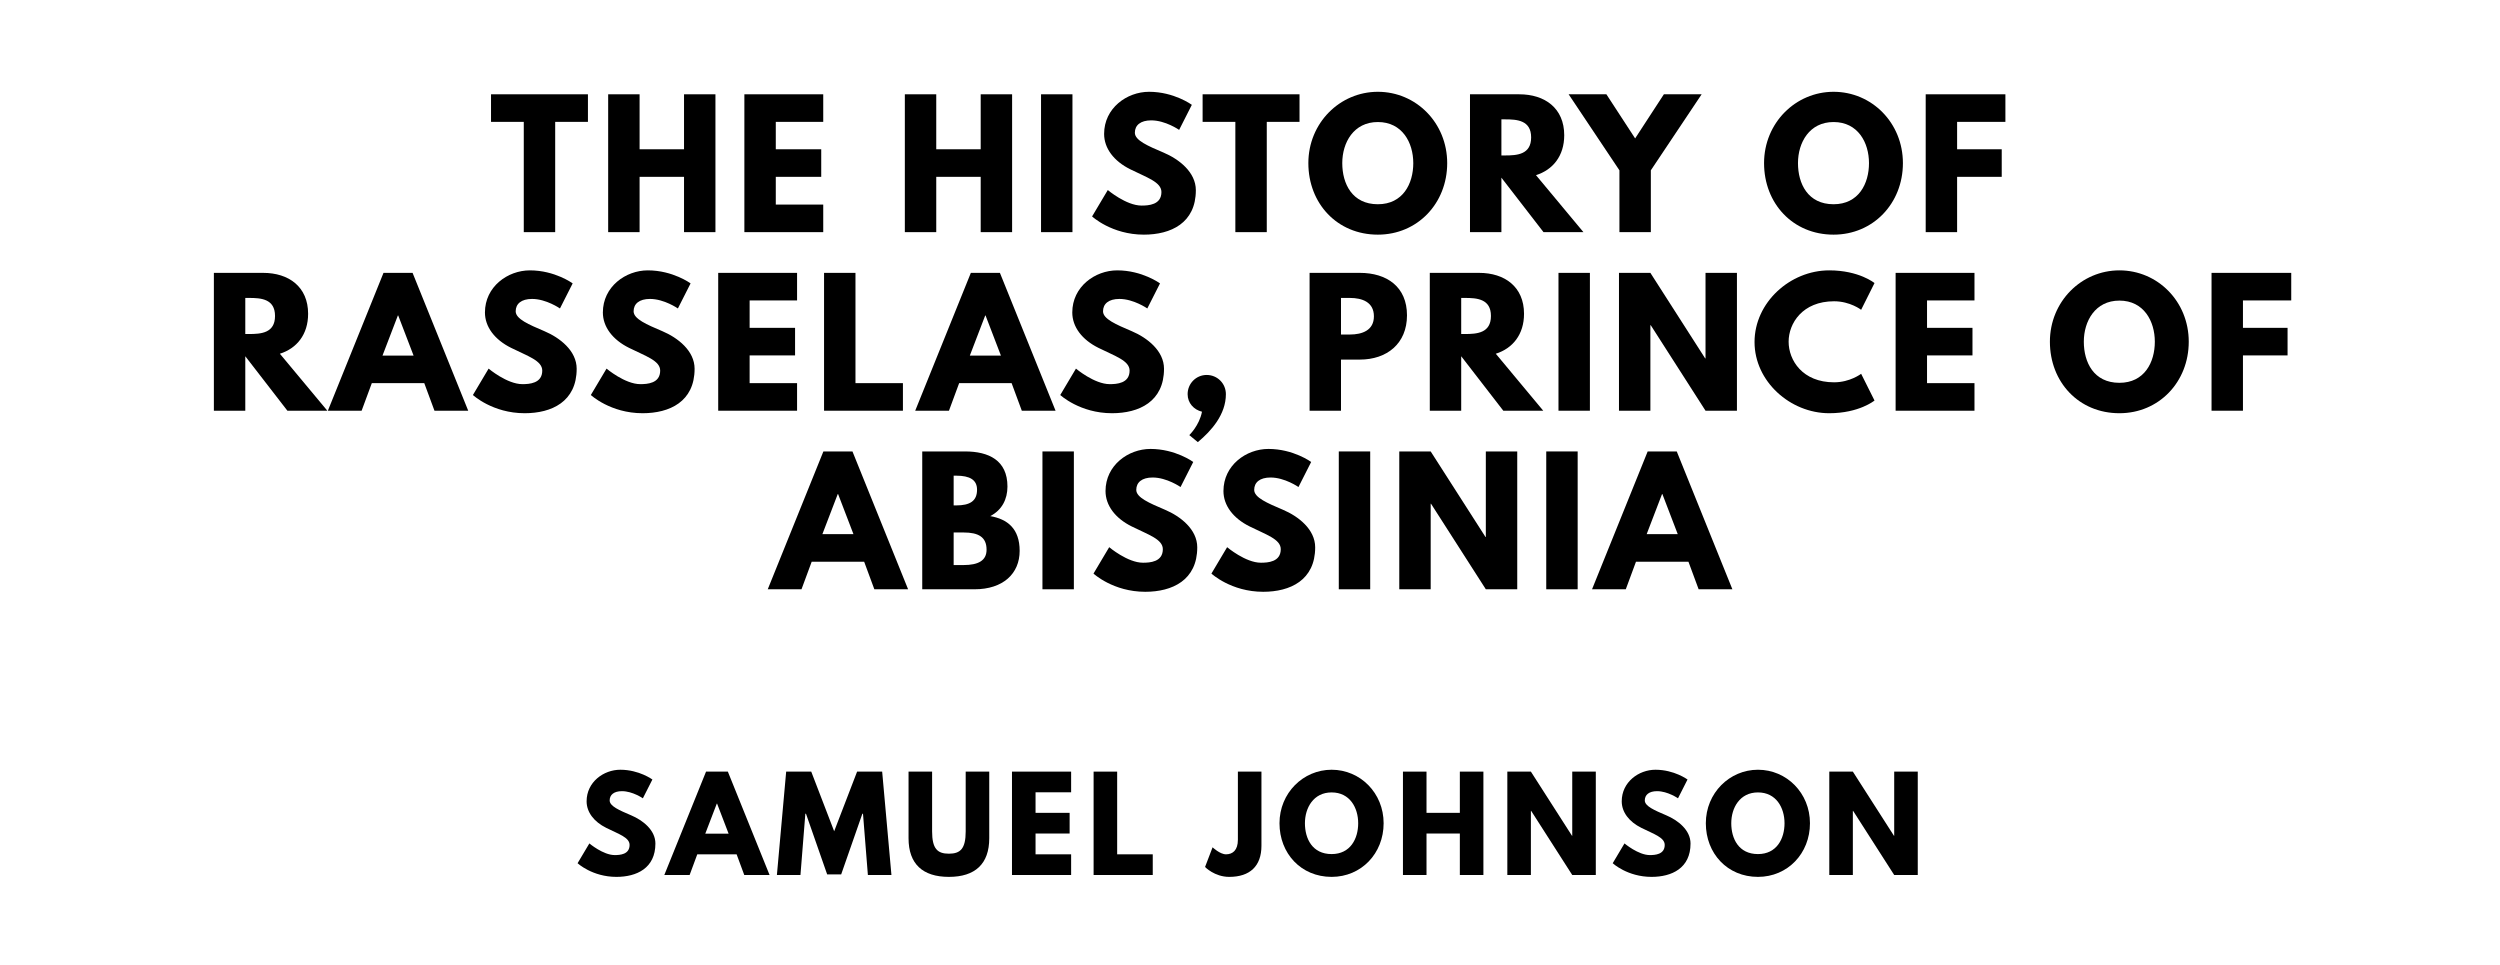
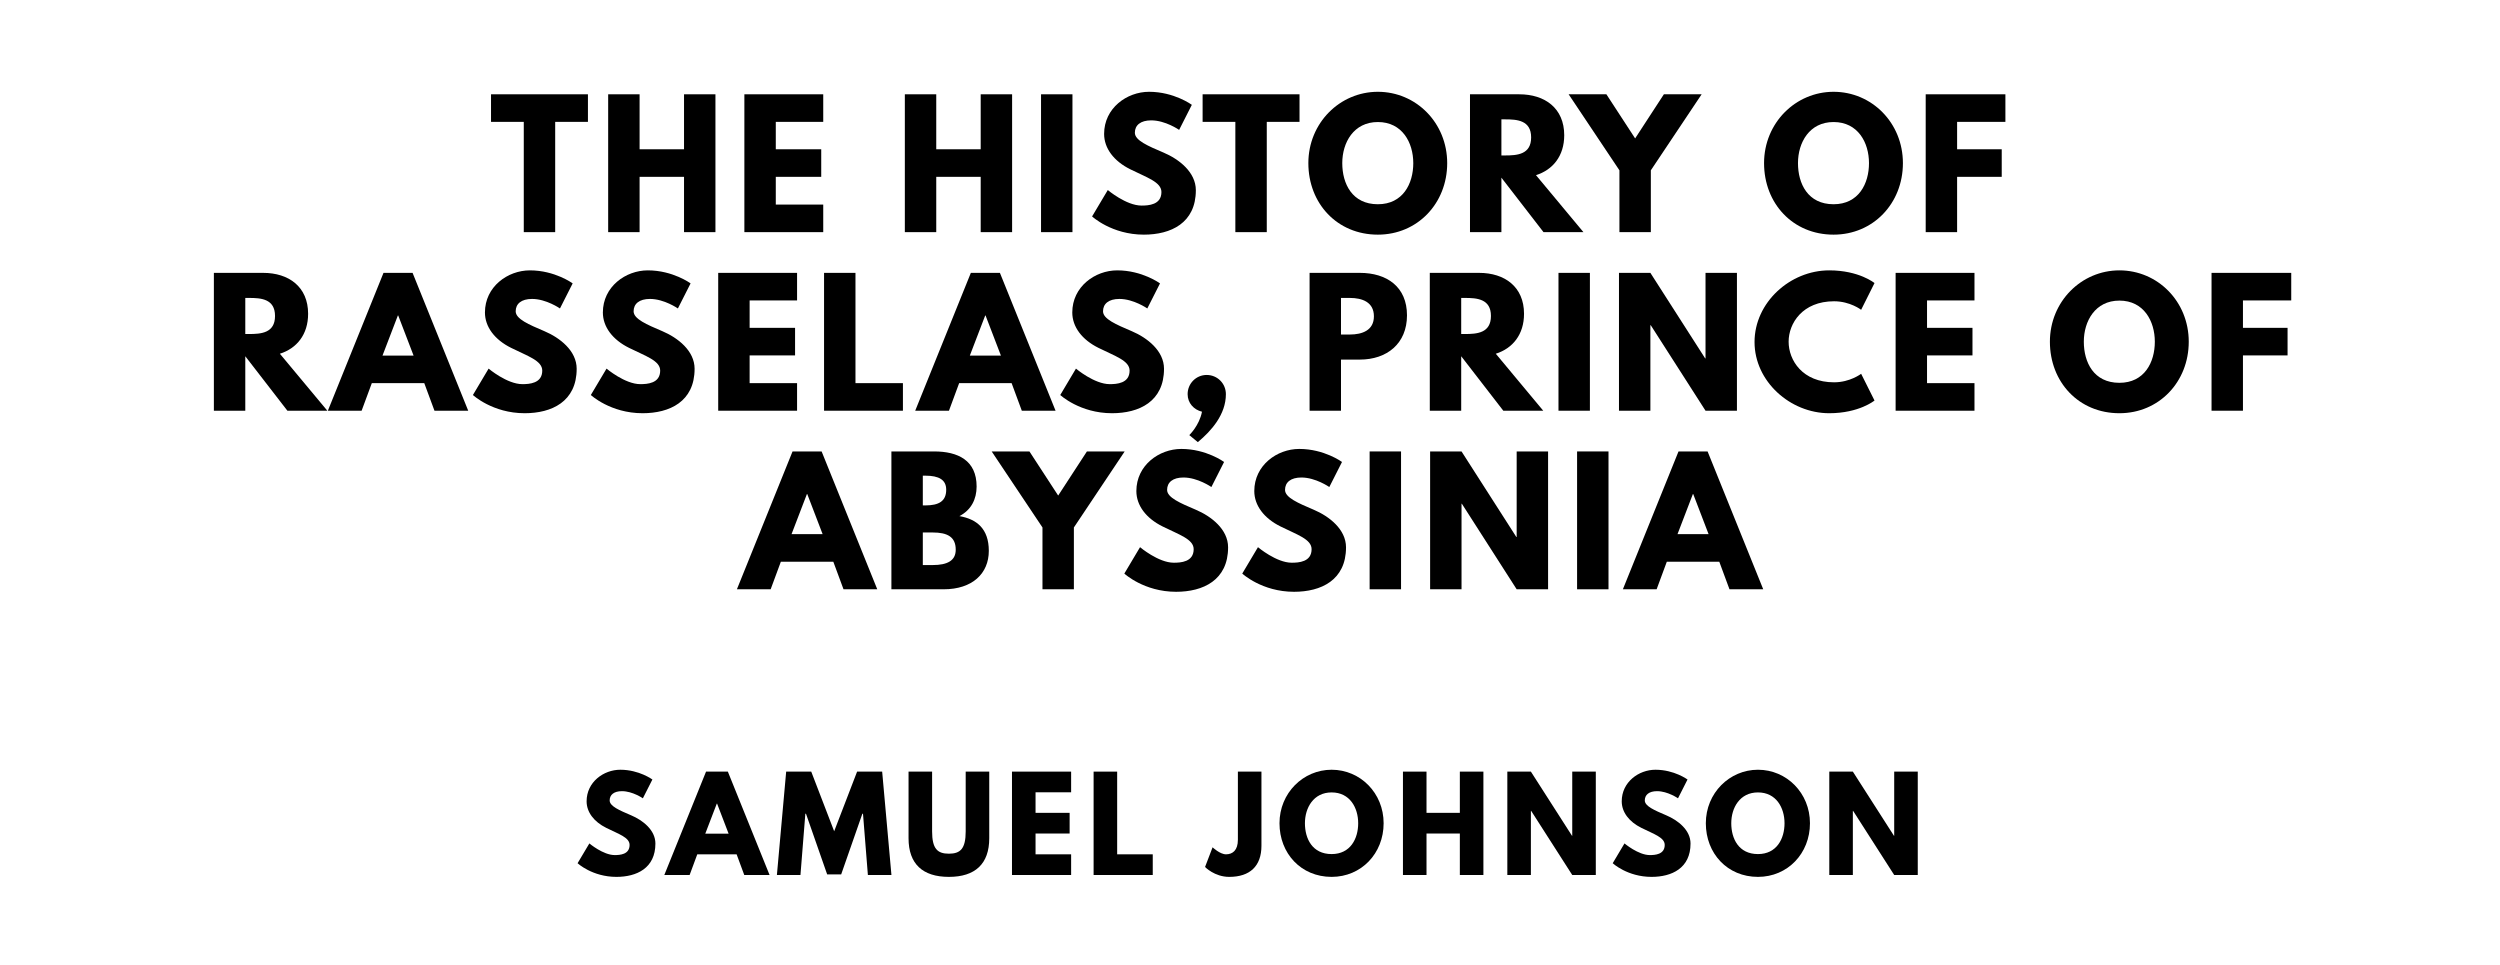
- <svg xmlns="http://www.w3.org/2000/svg" xmlns:ns1="https://standardebooks.org/vocab/1.0" version="1.1" viewBox="0 0 1400 540" ns1:generated-from="f5b6e52d3753332f2b18e36f5b0f14a135637e73">
+ <svg xmlns="http://www.w3.org/2000/svg" xmlns:ns1="https://standardebooks.org/vocab/1.0" version="1.1" viewBox="0 0 1400 540" ns1:generated-from="72cbaa57aedf36b7de75db299167edd845172eb8">
  <path d="m 274.974,68.246 18.339,0 0,61.754 17.591,0 0,-61.754 18.339,0 0,-15.439 -54.269,0 0,15.439 z" />
  <path d="m 358.168,99.029 24.889,0 0,30.971 17.591,0 0,-77.193 -17.591,0 0,30.784 -24.889,0 0,-30.784 -17.591,0 0,77.193 17.591,0 0,-30.971 z" />
  <path d="m 461.013,52.807 -44.164,0 0,77.193 44.164,0 0,-15.439 -26.573,0 0,-15.532 25.45,0 0,-15.439 -25.45,0 0,-15.345 26.573,0 0,-15.439 z" />
  <path d="m 524.301,99.029 24.889,0 0,30.971 17.591,0 0,-77.193 -17.591,0 0,30.784 -24.889,0 0,-30.784 -17.591,0 0,77.193 17.591,0 0,-30.971 z" />
  <path d="m 600.573,52.807 -17.591,0 0,77.193 17.591,0 0,-77.193 z" />
  <path d="m 643.474,51.404 c -12.444,0 -25.17,9.17 -25.17,23.579 0,8.047 5.427,15.251 14.69,19.836 9.17,4.585 17.404,7.111 17.404,12.725 0,7.205 -7.298,7.579 -11.134,7.579 -8.608,0 -18.901,-8.702 -18.901,-8.702 l -8.795,14.784 c 0,0 10.947,10.199 29.006,10.199 15.064,0 29.099,-6.456 29.099,-24.889 0,-10.105 -9.45,-17.404 -18.058,-21.053 -8.795,-3.743 -16.094,-6.83 -16.094,-11.135 0,-4.211 3.181,-6.924 9.17,-6.924 7.953,0 15.626,5.333 15.626,5.333 l 7.111,-14.035 c 0,0 -9.918,-7.298 -23.953,-7.298 z" />
  <path d="m 673.461,68.246 18.339,0 0,61.754 17.591,0 0,-61.754 18.339,0 0,-15.439 -54.269,0 0,15.439 z" />
  <path d="m 732.678,91.357 c 0,22.55 16.094,40.047 38.924,40.047 22.175,0 38.83,-17.497 38.83,-40.047 0,-22.55 -17.404,-39.953 -38.83,-39.953 -21.24,0 -38.924,17.404 -38.924,39.953 z m 18.994,0 c 0,-11.509 6.363,-23.018 19.93,-23.018 13.661,0 19.836,11.509 19.836,23.018 0,11.509 -5.801,23.018 -19.836,23.018 -14.409,0 -19.93,-11.509 -19.93,-23.018 z" />
  <path d="m 823.194,52.807 0,77.193 17.591,0 0,-30.503 L 864.364,130 l 22.363,0 -26.573,-31.906 c 9.45,-2.994 15.813,-10.76 15.813,-22.363 0,-15.158 -10.854,-22.924 -25.17,-22.924 l -27.602,0 z m 17.591,34.246 0,-20.211 2.058,0 c 6.643,0 14.596,0.468 14.596,10.105 0,9.637 -7.953,10.105 -14.596,10.105 l -2.058,0 z" />
  <path d="m 878.436,52.807 28.444,42.573 0,34.62 17.591,0 0,-34.62 28.444,-42.573 -21.146,0 -16.094,24.702 -16.094,-24.702 -21.146,0 z" />
  <path d="m 987.876,91.357 c 0,22.55 16.094,40.047 38.924,40.047 22.175,0 38.83,-17.497 38.83,-40.047 0,-22.55 -17.404,-39.953 -38.83,-39.953 -21.24,0 -38.924,17.404 -38.924,39.953 z m 18.994,0 c 0,-11.509 6.362,-23.018 19.93,-23.018 13.661,0 19.836,11.509 19.836,23.018 0,11.509 -5.801,23.018 -19.836,23.018 -14.409,0 -19.93,-11.509 -19.93,-23.018 z" />
  <path d="m 1123.023,52.807 -44.632,0 0,77.193 17.591,0 0,-30.971 24.983,0 0,-15.439 -24.983,0 0,-15.345 27.041,0 0,-15.439 z" />
  <path d="m 119.77,152.807 0,77.193 17.591,0 0,-30.503 23.579,30.503 22.363,0 -26.573,-31.906 c 9.45,-2.994 15.813,-10.76 15.813,-22.363 0,-15.158 -10.854,-22.924 -25.17,-22.924 l -27.602,0 z m 17.591,34.246 0,-20.211 2.058,0 c 6.643,0 14.596,0.468 14.596,10.105 0,9.637 -7.953,10.105 -14.596,10.105 l -2.058,0 z" />
  <path d="m 231.043,152.807 -16.281,0 L 183.605,230 l 18.901,0 5.708,-15.439 29.38,0 5.708,15.439 18.901,0 -31.158,-77.193 z m 0.561,46.316 -17.404,0 8.608,-22.456 0.187,0 8.608,22.456 z" />
  <path d="m 296.738,151.404 c -12.444,0 -25.17,9.17 -25.17,23.579 0,8.047 5.427,15.251 14.69,19.836 9.17,4.585 17.404,7.111 17.404,12.725 0,7.205 -7.298,7.579 -11.135,7.579 -8.608,0 -18.901,-8.702 -18.901,-8.702 l -8.795,14.784 c 0,0 10.947,10.199 29.006,10.199 15.064,0 29.099,-6.456 29.099,-24.889 0,-10.105 -9.45,-17.404 -18.058,-21.053 -8.795,-3.743 -16.094,-6.83 -16.094,-11.135 0,-4.211 3.181,-6.924 9.17,-6.924 7.953,0 15.626,5.333 15.626,5.333 l 7.111,-14.035 c 0,0 -9.918,-7.298 -23.953,-7.298 z" />
  <path d="m 362.776,151.404 c -12.444,0 -25.17,9.17 -25.17,23.579 0,8.047 5.427,15.251 14.69,19.836 9.17,4.585 17.404,7.111 17.404,12.725 0,7.205 -7.298,7.579 -11.135,7.579 -8.608,0 -18.901,-8.702 -18.901,-8.702 l -8.795,14.784 c 0,0 10.947,10.199 29.006,10.199 15.064,0 29.099,-6.456 29.099,-24.889 0,-10.105 -9.45,-17.404 -18.058,-21.053 -8.795,-3.743 -16.094,-6.83 -16.094,-11.135 0,-4.211 3.181,-6.924 9.17,-6.924 7.953,0 15.626,5.333 15.626,5.333 l 7.111,-14.035 c 0,0 -9.918,-7.298 -23.953,-7.298 z" />
  <path d="m 446.36,152.807 -44.164,0 0,77.193 44.164,0 0,-15.439 -26.573,0 0,-15.532 25.45,0 0,-15.439 -25.45,0 0,-15.345 26.573,0 0,-15.439 z" />
  <path d="m 479.064,152.807 -17.591,0 0,77.193 44.164,0 0,-15.439 -26.573,0 0,-61.754 z" />
  <path d="m 559.954,152.807 -16.281,0 -31.158,77.193 18.901,0 5.708,-15.439 29.38,0 5.708,15.439 18.901,0 -31.158,-77.193 z m 0.561,46.316 -17.404,0 8.608,-22.456 0.187,0 8.608,22.456 z" />
  <path d="m 625.648,151.404 c -12.444,0 -25.17,9.17 -25.17,23.579 0,8.047 5.427,15.251 14.69,19.836 9.17,4.585 17.404,7.111 17.404,12.725 0,7.205 -7.298,7.579 -11.134,7.579 -8.608,0 -18.901,-8.702 -18.901,-8.702 l -8.795,14.784 c 0,0 10.947,10.199 29.006,10.199 15.064,0 29.099,-6.456 29.099,-24.889 0,-10.105 -9.45,-17.404 -18.058,-21.053 -8.795,-3.743 -16.094,-6.83 -16.094,-11.135 0,-4.211 3.181,-6.924 9.17,-6.924 7.953,0 15.626,5.333 15.626,5.333 l 7.111,-14.035 c 0,0 -9.918,-7.298 -23.953,-7.298 z" />
  <path d="m 675.736,209.977 c -5.895,0 -10.667,4.772 -10.667,10.76 0,4.959 3.462,8.702 8.047,9.825 -1.497,7.766 -7.111,13.099 -7.111,13.099 l 4.772,3.93 c 7.673,-6.363 15.719,-15.532 15.719,-26.854 0,-5.988 -4.772,-10.76 -10.76,-10.76 z" />
  <path d="m 733.366,152.807 0,77.193 17.591,0 0,-28.632 10.573,0 c 15.064,0 26.386,-8.889 26.386,-24.795 0,-16 -11.322,-23.766 -26.386,-23.766 l -28.164,0 z m 17.591,34.526 0,-20.491 4.959,0 c 6.924,0 13.474,2.339 13.474,10.292 0,7.86 -6.55,10.199 -13.474,10.199 l -4.959,0 z" />
  <path d="m 800.683,152.807 0,77.193 17.591,0 0,-30.503 23.579,30.503 22.363,0 -26.573,-31.906 c 9.45,-2.994 15.813,-10.76 15.813,-22.363 0,-15.158 -10.854,-22.924 -25.17,-22.924 l -27.602,0 z m 17.591,34.246 0,-20.211 2.058,0 c 6.643,0 14.596,0.468 14.596,10.105 0,9.637 -7.953,10.105 -14.596,10.105 l -2.058,0 z" />
  <path d="m 890.343,152.807 -17.591,0 0,77.193 17.591,0 0,-77.193 z" />
  <path d="m 924.217,182.094 0.187,0 30.69,47.906 17.591,0 0,-77.193 -17.591,0 0,47.906 -0.187,0 -30.69,-47.906 -17.591,0 0,77.193 17.591,0 0,-47.906 z" />
  <path d="m 1027.081,214.094 c -17.684,0 -25.45,-12.351 -25.45,-22.737 0,-10.292 7.766,-22.643 25.45,-22.643 8.982,0 15.158,4.772 15.158,4.772 l 7.485,-14.971 c 0,0 -8.608,-7.111 -25.357,-7.111 -21.895,0 -41.825,17.965 -41.825,40.14 0,22.082 20.023,39.86 41.825,39.86 16.749,0 25.357,-7.111 25.357,-7.111 l -7.485,-14.971 c 0,0 -6.176,4.772 -15.158,4.772 z" />
  <path d="m 1105.71,152.807 -44.164,0 0,77.193 44.164,0 0,-15.439 -26.573,0 0,-15.532 25.45,0 0,-15.439 -25.45,0 0,-15.345 26.573,0 0,-15.439 z" />
  <path d="m 1147.945,191.357 c 0,22.55 16.094,40.047 38.924,40.047 22.175,0 38.83,-17.497 38.83,-40.047 0,-22.55 -17.404,-39.953 -38.83,-39.953 -21.24,0 -38.924,17.404 -38.924,39.953 z m 18.994,0 c 0,-11.509 6.363,-23.018 19.93,-23.018 13.661,0 19.836,11.509 19.836,23.018 0,11.509 -5.801,23.018 -19.836,23.018 -14.409,0 -19.93,-11.509 -19.93,-23.018 z" />
  <path d="m 1283.093,152.807 -44.632,0 0,77.193 17.591,0 0,-30.971 24.983,0 0,-15.439 -24.983,0 0,-15.345 27.041,0 0,-15.439 z" />
-   <path d="m 477.377,252.807 -16.281,0 -31.158,77.193 18.901,0 5.708,-15.439 29.38,0 5.708,15.439 18.901,0 -31.158,-77.193 z m 0.561,46.316 -17.404,0 8.608,-22.456 0.187,0 8.608,22.456 z" />
-   <path d="m 516.455,252.807 0,77.193 29.287,0 c 16,0 25.263,-8.795 25.263,-21.52 0,-12.444 -6.83,-17.778 -16.468,-19.462 6.55,-3.368 9.637,-9.45 9.637,-16.561 0,-14.69 -10.48,-19.649 -23.766,-19.649 l -23.953,0 z m 17.591,30.222 0,-16.655 1.404,0 c 7.673,0 11.696,2.339 11.696,7.86 0,6.456 -4.117,8.795 -11.696,8.795 l -1.404,0 z m 0,33.404 0,-18.246 5.52,0 c 8.327,0 12.912,2.526 12.912,9.637 0,6.082 -4.585,8.608 -12.912,8.608 l -5.52,0 z" />
-   <path d="m 601.363,252.807 -17.591,0 0,77.193 17.591,0 0,-77.193 z" />
-   <path d="m 644.263,251.404 c -12.444,0 -25.17,9.17 -25.17,23.579 0,8.047 5.427,15.251 14.69,19.836 9.17,4.585 17.404,7.111 17.404,12.725 0,7.205 -7.298,7.579 -11.134,7.579 -8.608,0 -18.901,-8.702 -18.901,-8.702 l -8.795,14.784 c 0,0 10.947,10.199 29.006,10.199 15.064,0 29.099,-6.456 29.099,-24.889 0,-10.105 -9.45,-17.404 -18.058,-21.053 -8.795,-3.743 -16.094,-6.83 -16.094,-11.135 0,-4.211 3.181,-6.924 9.17,-6.924 7.953,0 15.626,5.333 15.626,5.333 l 7.111,-14.035 c 0,0 -9.918,-7.298 -23.953,-7.298 z" />
-   <path d="m 710.301,251.404 c -12.444,0 -25.17,9.17 -25.17,23.579 0,8.047 5.427,15.251 14.69,19.836 9.17,4.585 17.404,7.111 17.404,12.725 0,7.205 -7.298,7.579 -11.134,7.579 -8.608,0 -18.901,-8.702 -18.901,-8.702 l -8.795,14.784 c 0,0 10.947,10.199 29.006,10.199 15.064,0 29.099,-6.456 29.099,-24.889 0,-10.105 -9.45,-17.404 -18.058,-21.053 -8.795,-3.743 -16.094,-6.83 -16.094,-11.135 0,-4.211 3.181,-6.924 9.17,-6.924 7.953,0 15.626,5.333 15.626,5.333 l 7.111,-14.035 c 0,0 -9.918,-7.298 -23.953,-7.298 z" />
-   <path d="m 767.313,252.807 -17.591,0 0,77.193 17.591,0 0,-77.193 z" />
-   <path d="m 801.187,282.094 0.187,0 30.69,47.906 17.591,0 0,-77.193 -17.591,0 0,47.906 -0.187,0 -30.69,-47.906 -17.591,0 0,77.193 17.591,0 0,-47.906 z" />
-   <path d="m 883.49,252.807 -17.591,0 0,77.193 17.591,0 0,-77.193 z" />
-   <path d="m 938.978,252.807 -16.281,0 -31.158,77.193 18.901,0 5.708,-15.439 29.38,0 5.708,15.439 18.901,0 -31.158,-77.193 z m 0.561,46.316 -17.404,0 8.608,-22.456 0.187,0 8.608,22.456 z" />
+   <path d="m 460.107,252.807 -16.281,0 -31.158,77.193 18.901,0 5.708,-15.439 29.38,0 5.708,15.439 18.901,0 -31.158,-77.193 z m 0.561,46.316 -17.404,0 8.608,-22.456 0.187,0 8.608,22.456 z" />
+   <path d="m 499.185,252.807 0,77.193 29.287,0 c 16,0 25.263,-8.795 25.263,-21.52 0,-12.444 -6.83,-17.778 -16.468,-19.462 6.55,-3.368 9.637,-9.45 9.637,-16.561 0,-14.69 -10.48,-19.649 -23.766,-19.649 l -23.953,0 z m 17.591,30.222 0,-16.655 1.404,0 c 7.673,0 11.696,2.339 11.696,7.86 0,6.456 -4.117,8.795 -11.696,8.795 l -1.404,0 z m 0,33.404 0,-18.246 5.52,0 c 8.327,0 12.912,2.526 12.912,9.637 0,6.082 -4.585,8.608 -12.912,8.608 l -5.52,0 z" />
+   <path d="m 555.34,252.807 28.444,42.573 0,34.62 17.591,0 0,-34.62 28.444,-42.573 -21.146,0 -16.094,24.702 -16.094,-24.702 -21.146,0 z" />
+   <path d="m 661.533,251.404 c -12.444,0 -25.17,9.17 -25.17,23.579 0,8.047 5.427,15.251 14.69,19.836 9.17,4.585 17.404,7.111 17.404,12.725 0,7.205 -7.298,7.579 -11.134,7.579 -8.608,0 -18.901,-8.702 -18.901,-8.702 l -8.795,14.784 c 0,0 10.947,10.199 29.006,10.199 15.064,0 29.099,-6.456 29.099,-24.889 0,-10.105 -9.45,-17.404 -18.058,-21.053 -8.795,-3.743 -16.094,-6.83 -16.094,-11.135 0,-4.211 3.181,-6.924 9.17,-6.924 7.953,0 15.626,5.333 15.626,5.333 l 7.111,-14.035 c 0,0 -9.918,-7.298 -23.953,-7.298 z" />
+   <path d="m 727.571,251.404 c -12.444,0 -25.17,9.17 -25.17,23.579 0,8.047 5.427,15.251 14.69,19.836 9.17,4.585 17.404,7.111 17.404,12.725 0,7.205 -7.298,7.579 -11.134,7.579 -8.608,0 -18.901,-8.702 -18.901,-8.702 l -8.795,14.784 c 0,0 10.947,10.199 29.006,10.199 15.064,0 29.099,-6.456 29.099,-24.889 0,-10.105 -9.45,-17.404 -18.058,-21.053 -8.795,-3.743 -16.094,-6.83 -16.094,-11.135 0,-4.211 3.181,-6.924 9.17,-6.924 7.953,0 15.626,5.333 15.626,5.333 l 7.111,-14.035 c 0,0 -9.918,-7.298 -23.953,-7.298 z" />
+   <path d="m 784.583,252.807 -17.591,0 0,77.193 17.591,0 0,-77.193 z" />
+   <path d="m 818.457,282.094 0.187,0 30.69,47.906 17.591,0 0,-77.193 -17.591,0 0,47.906 -0.187,0 -30.69,-47.906 -17.591,0 0,77.193 17.591,0 0,-47.906 z" />
+   <path d="m 900.76,252.807 -17.591,0 0,77.193 17.591,0 0,-77.193 z" />
+   <path d="m 956.248,252.807 -16.281,0 L 908.809,330 l 18.901,0 5.708,-15.439 29.38,0 5.708,15.439 18.901,0 -31.158,-77.193 z m 0.561,46.316 -17.404,0 8.608,-22.456 0.187,0 8.608,22.456 z" />
  <path d="m 347.375,431.053 c -9.333,0 -18.877,6.877 -18.877,17.684 0,6.035 4.07,11.439 11.018,14.877 6.877,3.439 13.053,5.333 13.053,9.544 0,5.404 -5.474,5.684 -8.351,5.684 -6.456,0 -14.175,-6.526 -14.175,-6.526 l -6.596,11.088 c 0,0 8.211,7.649 21.754,7.649 11.298,0 21.825,-4.842 21.825,-18.667 0,-7.579 -7.088,-13.053 -13.544,-15.789 -6.596,-2.807 -12.07,-5.123 -12.07,-8.351 0,-3.158 2.386,-5.193 6.877,-5.193 5.965,0 11.719,4 11.719,4 l 5.333,-10.526 c 0,0 -7.439,-5.474 -17.965,-5.474 z" />
  <path d="m 407.594,432.105 -12.211,0 L 372.015,490 l 14.175,0 4.281,-11.579 22.035,0 4.281,11.579 14.175,0 -23.368,-57.895 z m 0.421,34.737 -13.053,0 6.456,-16.842 0.14,0 6.456,16.842 z" />
  <path d="m 486.012,490 13.193,0 -5.193,-57.895 -14.035,0 -12.842,33.404 -12.842,-33.404 -14.035,0 L 435.065,490 l 13.193,0 2.737,-34.316 0.351,0 11.86,33.965 7.86,0 11.86,-33.965 0.351,0 L 486.012,490 Z" />
  <path d="m 553.981,432.105 -13.193,0 0,33.474 c 0,9.684 -2.947,12.491 -9.404,12.491 -6.456,0 -9.404,-2.807 -9.404,-12.491 l 0,-33.474 -13.193,0 0,37.333 c 0,14.316 7.86,21.614 22.596,21.614 14.737,0 22.596,-7.298 22.596,-21.614 l 0,-37.333 z" />
  <path d="m 599.833,432.105 -33.123,0 0,57.895 33.123,0 0,-11.579 -19.93,0 0,-11.649 19.088,0 0,-11.579 -19.088,0 0,-11.509 19.93,0 0,-11.579 z" />
  <path d="m 625.611,432.105 -13.193,0 0,57.895 33.123,0 0,-11.579 -19.93,0 0,-46.316 z" />
  <path d="m 706.41,432.105 -13.193,0 0,38.175 c 0,5.825 -2.877,8.14 -6.667,8.14 -3.368,0 -7.509,-3.93 -7.509,-3.93 l -4.211,11.018 c 0,0 5.263,5.544 13.544,5.544 11.579,0 18.035,-6.035 18.035,-17.404 l 0,-41.544 z" />
  <path d="m 716.515,461.018 c 0,16.912 12.07,30.035 29.193,30.035 16.632,0 29.123,-13.123 29.123,-30.035 0,-16.912 -13.053,-29.965 -29.123,-29.965 -15.93,0 -29.193,13.053 -29.193,29.965 z m 14.246,0 c 0,-8.632 4.772,-17.263 14.947,-17.263 10.246,0 14.877,8.632 14.877,17.263 0,8.632 -4.351,17.263 -14.877,17.263 -10.807,0 -14.947,-8.632 -14.947,-17.263 z" />
  <path d="m 798.845,466.772 18.667,0 0,23.228 13.193,0 0,-57.895 -13.193,0 0,23.088 -18.667,0 0,-23.088 -13.193,0 0,57.895 13.193,0 0,-23.228 z" />
  <path d="m 857.299,454.07 0.14,0 23.018,35.93 13.193,0 0,-57.895 -13.193,0 0,35.93 -0.14,0 -23.018,-35.93 -13.193,0 0,57.895 13.193,0 0,-35.93 z" />
  <path d="m 927.046,431.053 c -9.333,0 -18.877,6.877 -18.877,17.684 0,6.035 4.07,11.439 11.018,14.877 6.877,3.439 13.053,5.333 13.053,9.544 0,5.404 -5.474,5.684 -8.351,5.684 -6.456,0 -14.175,-6.526 -14.175,-6.526 l -6.596,11.088 c 0,0 8.211,7.649 21.754,7.649 11.298,0 21.825,-4.842 21.825,-18.667 0,-7.579 -7.088,-13.053 -13.544,-15.789 -6.596,-2.807 -12.07,-5.123 -12.07,-8.351 0,-3.158 2.386,-5.193 6.877,-5.193 5.965,0 11.719,4 11.719,4 l 5.333,-10.526 c 0,0 -7.439,-5.474 -17.965,-5.474 z" />
  <path d="m 955.265,461.018 c 0,16.912 12.07,30.035 29.193,30.035 16.632,0 29.123,-13.123 29.123,-30.035 0,-16.912 -13.053,-29.965 -29.123,-29.965 -15.93,0 -29.193,13.053 -29.193,29.965 z m 14.246,0 c 0,-8.632 4.772,-17.263 14.947,-17.263 10.246,0 14.877,8.632 14.877,17.263 0,8.632 -4.351,17.263 -14.877,17.263 -10.807,0 -14.947,-8.632 -14.947,-17.263 z" />
  <path d="m 1037.595,454.07 0.14,0 23.018,35.93 13.193,0 0,-57.895 -13.193,0 0,35.93 -0.14,0 -23.017,-35.93 -13.193,0 0,57.895 13.193,0 0,-35.93 z" />
</svg>
